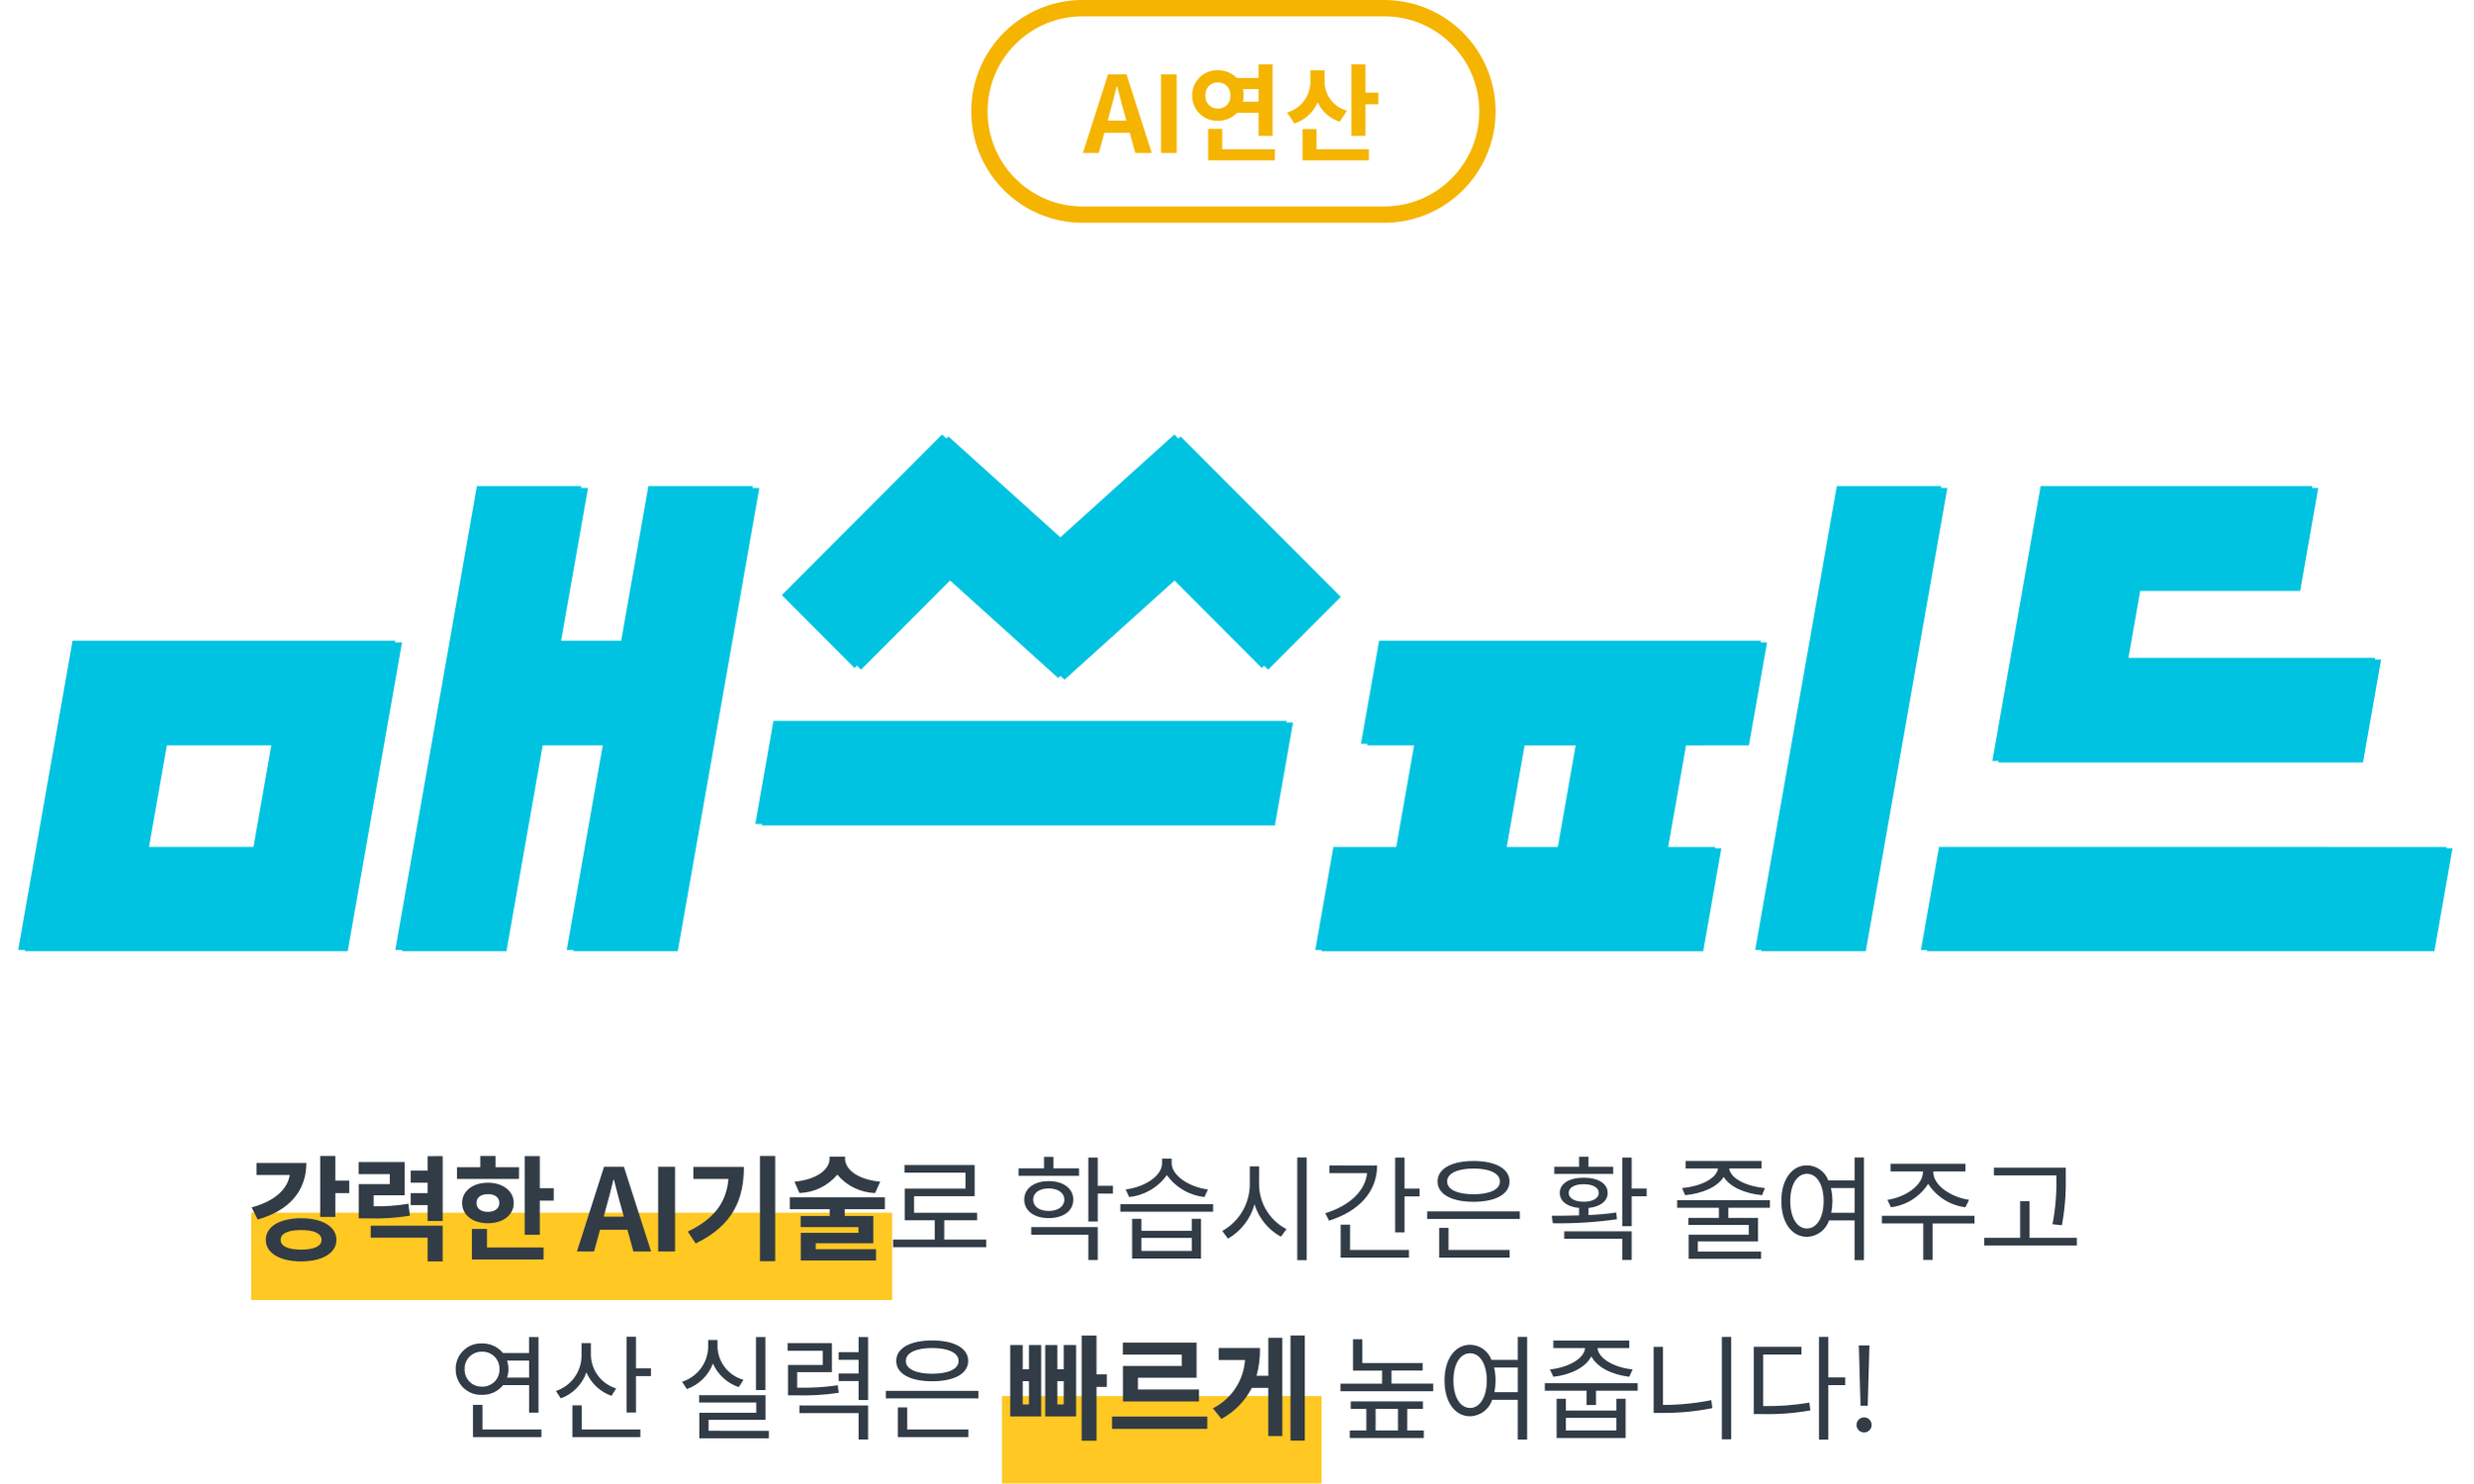
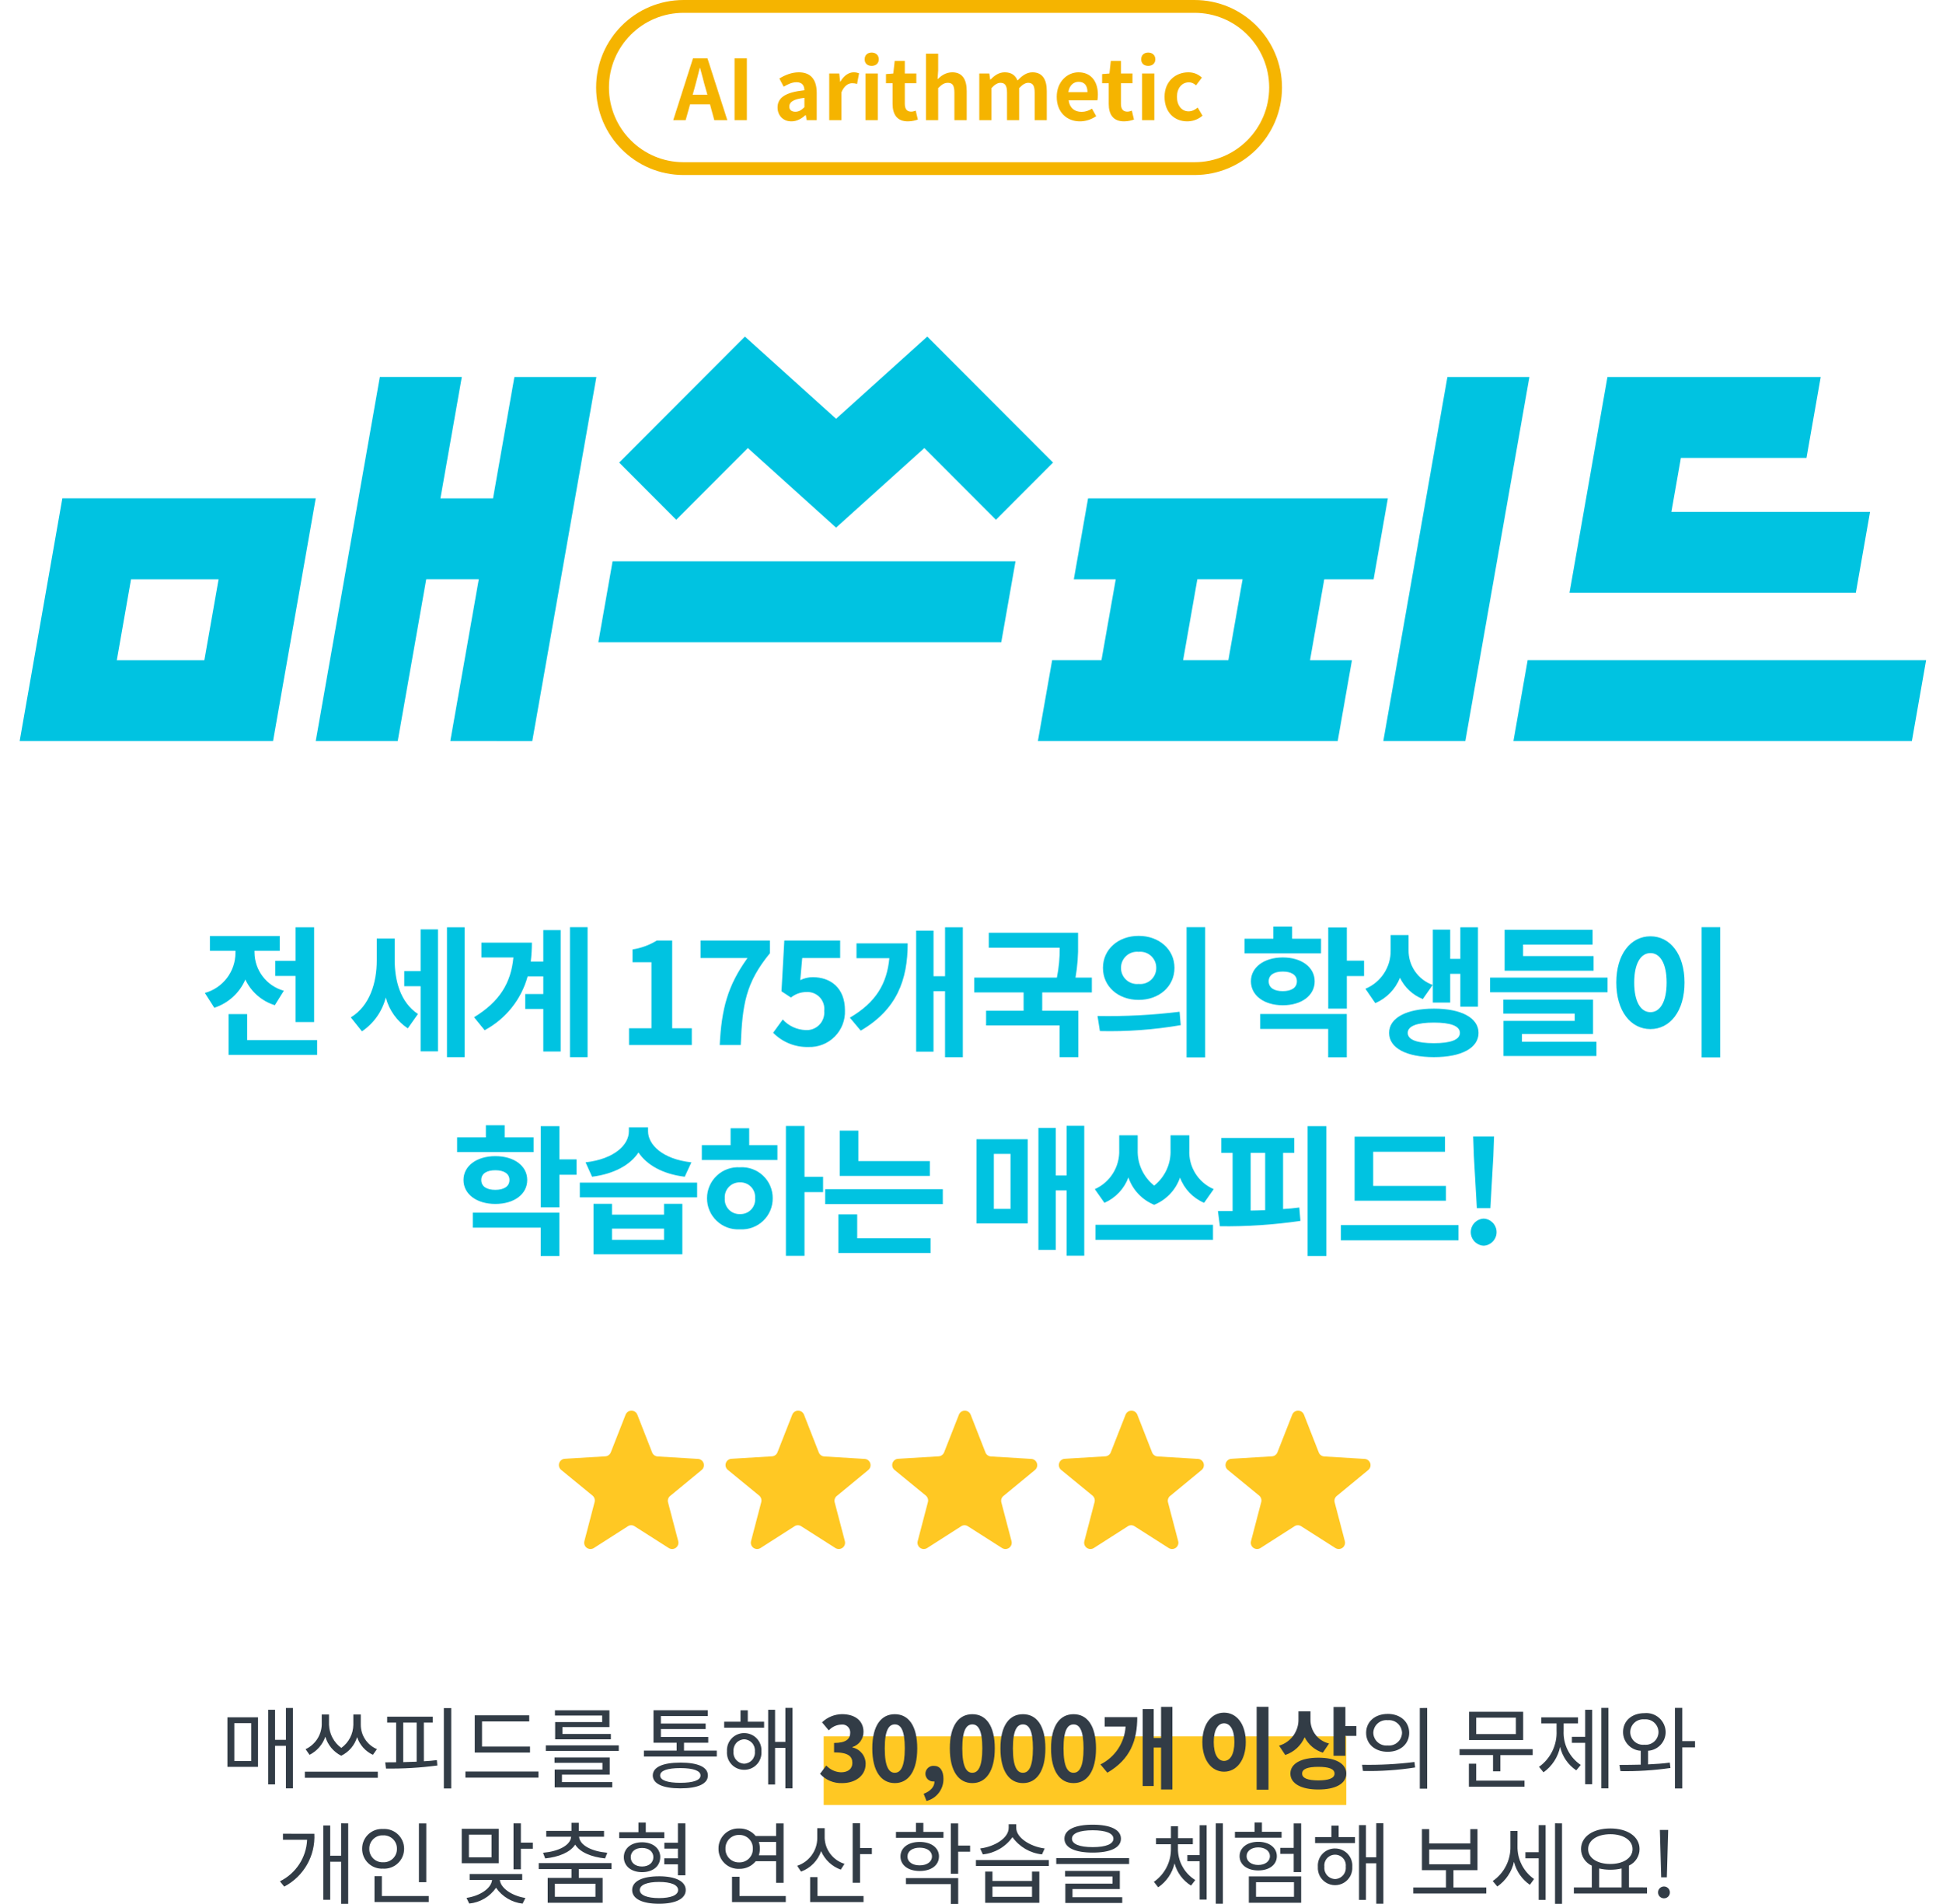
- <svg xmlns="http://www.w3.org/2000/svg" width="303" height="181.858" viewBox="0 0 303 181.858">
-   <g id="그룹_14620" data-name="그룹 14620" transform="translate(-32 -172)">
-     <path id="패스_12310" data-name="패스 12310" d="M0,0H78.524V10.708H0Z" transform="translate(62.778 320.662)" fill="#ffc823" />
-     <path id="패스_12311" data-name="패스 12311" d="M0,0H39.168V10.708H0Z" transform="translate(154.758 343.149)" fill="#ffc823" />
-     <path id="패스_12309" data-name="패스 12309" d="M-111.349-10.85v1.47h4.074c-.28,1.764-1.862,3.22-4.676,3.976l.742,1.484c3.808-1.064,5.964-3.458,5.964-6.93Zm5.46,10.626c-1.568,0-2.506-.406-2.506-1.2s.938-1.2,2.506-1.2,2.506.406,2.506,1.2S-104.321-.224-105.889-.224Zm0-3.85c-2.6,0-4.326,1.022-4.326,2.646s1.722,2.646,4.326,2.646,4.326-1.022,4.326-2.646S-103.285-4.074-105.889-4.074ZM-101.7-8.68V-11.7h-1.848v7.462h1.848V-7.154h1.708V-8.68Zm8.96,2.828A22.748,22.748,0,0,1-97-5.544V-6.888H-93.2v-4.074h-5.642v1.484h3.822V-8.26h-3.808v4.2h.994a27.2,27.2,0,0,0,5.278-.322Zm-4.62,4.158h6.972V1.218h1.848V-3.164h-8.82Zm6.972-9.982v1.764h-2.072v1.484h2.072v1.274h-2.072v1.47h2.072v1.946h1.848V-11.69Zm11.2,1.344h-2.884V-11.7h-1.862v1.372h-2.856V-8.89H-79.2ZM-84.4-5.95c0-.7.574-1.078,1.4-1.078s1.4.378,1.4,1.078-.588,1.092-1.4,1.092S-84.4-5.236-84.4-5.95Zm4.564,0c0-1.456-1.316-2.478-3.164-2.478s-3.164,1.022-3.164,2.478c0,1.484,1.316,2.492,3.164,2.492S-79.835-4.466-79.835-5.95Zm-3.276,3.192h-1.848V.98h8.778V-.49h-6.93Zm6.468-5V-11.69h-1.848v9.646h1.848V-6.23h1.708V-7.756ZM-68.509-5.4c.308-1.078.616-2.254.882-3.388h.07c.294,1.12.574,2.31.9,3.388l.308,1.134h-2.464ZM-72.093,0h2.1l.728-2.66h3.36L-65.177,0h2.17l-3.332-10.374h-2.436Zm9.954,0h2.072V-10.374h-2.072Zm4.312-10.36v1.47h4.3c-.266,2.856-1.694,4.872-4.984,6.454l.966,1.456c4.578-2.212,5.908-5.432,5.908-9.38Zm8.162-1.344V1.19H-47.8V-11.7Zm14.728,3.15c-2.9-.28-4.3-1.582-4.3-2.828v-.238h-1.9v.238c0,1.246-1.4,2.548-4.3,2.828l.6,1.386a6.275,6.275,0,0,0,4.648-2.254,6.242,6.242,0,0,0,4.634,2.254Zm.574,3.374V-6.636H-46.011V-5.18h4.886v.826h-3.556v1.372H-37.6v.7h-7.07V1.106h9.226V-.28h-7.392v-.728h7.056V-4.354h-3.5V-5.18Zm7.28,3.724V-3.822h4.018v-.924h-7.728v-2.03h7.434V-10.6h-8.6v.938h7.476V-7.7h-7.448v3.878h3.682v2.366h-5.11v.938h11.41v-.938Zm16.506-8.736h-3.136v-1.4h-1.148v1.4h-3.122v.924h7.406Zm-5.614,3.836c0-.826.756-1.372,1.9-1.372s1.918.546,1.918,1.372-.77,1.386-1.918,1.386S-16.191-5.516-16.191-6.356Zm4.914,0c0-1.372-1.218-2.268-3.01-2.268s-3,.9-3,2.268,1.218,2.268,3,2.268S-11.277-4.97-11.277-6.356Zm-5.152,4.312h7V1.05h1.148V-2.982h-8.148ZM-6.419-8.05H-8.281v-3.458H-9.429v7.84h1.148V-7.1h1.862ZM5.215-7.6C2.989-7.882.777-9.268.777-10.822v-.56H-.4v.56c0,1.6-2.2,2.94-4.452,3.22l.42.924A6.467,6.467,0,0,0,.189-9.366,6.493,6.493,0,0,0,4.8-6.678ZM3.241-.056H-2.933v-1.6H3.241Zm0-2.478H-2.933V-4H-4.067V.868H4.375V-4H3.241ZM-5.509-5.8v.924H5.859V-5.8Zm17-4.634H10.353v2.254a6.6,6.6,0,0,1-3.374,5.67l.7.938a6.978,6.978,0,0,0,3.248-4.214,6.819,6.819,0,0,0,3.234,3.976l.686-.924a6.246,6.246,0,0,1-3.36-5.446Zm4.676-1.092V1.064h1.148V-11.522Zm3.934.98V-9.6h4.62c-.238,2.212-2.17,3.99-5.124,4.914l.462.91c3.612-1.134,5.894-3.514,5.894-6.762Zm2.534,7.266H21.483V.756h8.372V-.182H22.631ZM29.309-7.7v-3.808H28.161v9.17h1.148v-4.41h1.848V-7.7Zm8.456-2.464c1.974,0,3.234.588,3.234,1.582s-1.26,1.568-3.234,1.568-3.234-.574-3.234-1.568S35.791-10.164,37.765-10.164Zm0,4.074c2.688,0,4.41-.924,4.41-2.492s-1.722-2.506-4.41-2.506-4.41.938-4.41,2.506S35.077-6.09,37.765-6.09ZM34.7-2.884H33.551V.756h8.638V-.182H34.7Zm-2.618-2.03v.924H43.435v-.924Zm22.792-5.46H51.849v-1.232H50.7v1.232H47.663v.868h7.21ZM49.427-7.182c0-.658.714-1.064,1.848-1.064,1.106,0,1.834.406,1.834,1.064S52.381-6.1,51.275-6.1C50.141-6.1,49.427-6.524,49.427-7.182Zm5.824,2.408a33.378,33.378,0,0,1-3.4.308v-.868C53.291-5.488,54.2-6.16,54.2-7.182c0-1.148-1.176-1.862-2.926-1.862-1.778,0-2.94.714-2.94,1.862,0,1.036.91,1.708,2.366,1.848v.91c-1.2.042-2.352.042-3.346.042l.126.924a49.5,49.5,0,0,0,7.854-.49Zm-6.37,3.22h7.112v2.59h1.148v-3.5h-8.26Zm10.094-6.16H57.141v-3.794H55.993v8.414h1.148V-6.762h1.834Zm4.718.812c2.086-.2,3.962-.994,4.718-2.24.756,1.246,2.632,2.044,4.7,2.24l.364-.868c-2.226-.2-4.228-1.148-4.382-2.408h3.962v-.91h-9.3v.91h3.962c-.168,1.26-2.184,2.212-4.4,2.408Zm10.388,1.54v-.924H62.713v.924h5.11v1.246H64.085v.868h7.406v1.19H64.127V.9H73V.014H65.247V-1.232h7.378V-4.116h-3.64V-5.362Zm7.518.616a7.482,7.482,0,0,0,.14-1.428,7.135,7.135,0,0,0-.182-1.6h2.9v3.024ZM78.617-2.814c-1.2,0-2.044-1.316-2.044-3.36s.84-3.346,2.044-3.346S80.661-8.2,80.661-6.174,79.807-2.814,78.617-2.814Zm5.838-8.708v2.814h-3.22a2.83,2.83,0,0,0-2.618-1.848c-1.834,0-3.136,1.708-3.136,4.382s1.3,4.382,3.136,4.382a2.91,2.91,0,0,0,2.7-2.016h3.136V1.064H85.6V-11.522Zm4.452,6.1a6.348,6.348,0,0,0,4.564-2.87,6.32,6.32,0,0,0,4.564,2.87l.448-.91C96.271-6.65,94.1-8.092,94.1-9.744v-.07h3.934v-.924h-9.17v.924h3.962v.07c0,1.652-2.17,3.094-4.354,3.416Zm10.234,1.05H87.8v.938h5.068V1.036h1.148V-3.43h5.138Zm10.038-4.648a26.81,26.81,0,0,1-.476,5.684l1.148.126a28.308,28.308,0,0,0,.476-5.81v-1.246h-8.806v.938h7.658Zm-3.29,7.35V-6.16h-1.148v4.494h-4.41v.938h11.354v-.938ZM-85.855,14.426a2.074,2.074,0,0,1,2.142-2.142,2.071,2.071,0,0,1,2.128,2.142,2.071,2.071,0,0,1-2.128,2.142A2.074,2.074,0,0,1-85.855,14.426Zm7.9-1.05v2.086h-2.7a3.152,3.152,0,0,0,.168-1.036,3.176,3.176,0,0,0-.168-1.05Zm0,3.01V19.76H-76.8V10.492h-1.162v1.96h-3.192a3.217,3.217,0,0,0-2.562-1.176,3.1,3.1,0,0,0-3.234,3.15,3.1,3.1,0,0,0,3.234,3.15,3.215,3.215,0,0,0,2.576-1.19Zm-5.712,5.432v-3.01h-1.162v3.948h8.386v-.938Zm16.38-5.026a4.4,4.4,0,0,1-3.094-3.976V11.234h-1.148v1.554A4.563,4.563,0,0,1-74.669,17.1l.6.91a5.209,5.209,0,0,0,3.136-3.192A5.281,5.281,0,0,0-67.865,17.7Zm-4.214,2.072h-1.148v3.892h8.33v-.938h-7.182Zm6.636-4.536V10.464h-1.148v9.282h1.148V15.28h1.848v-.952Zm15.862-3.836h-1.148v6.5h1.148Zm-2.688,5.236a4.342,4.342,0,0,1-3.178-3.92v-.952h-1.148v.952a4.561,4.561,0,0,1-3.192,4.158l.588.9a5.331,5.331,0,0,0,3.192-3.122,5.335,5.335,0,0,0,3.164,2.884Zm-4.27,6.258V20.642h6.972V17.618h-8.134v.9h7v1.26H-57.1V22.9h8.526v-.91ZM-40.131,16.4a28.364,28.364,0,0,1-4.984.294v-1.9h4.256V11.234h-5.418v.938h4.3v1.736h-4.256v3.724h.9a28.99,28.99,0,0,0,5.32-.308Zm-4.7,3.416h7.252V23.05h1.162V18.878h-8.414Zm7.252-9.324V12.34h-2.45v.938h2.45v1.68h-2.45v.924h2.45v2.324h1.162V10.492Zm9.016,1.344c1.974,0,3.234.588,3.234,1.582s-1.26,1.568-3.234,1.568-3.234-.574-3.234-1.568S-30.541,11.836-28.567,11.836Zm0,4.074c2.688,0,4.41-.924,4.41-2.492s-1.722-2.506-4.41-2.506-4.41.938-4.41,2.506S-31.255,15.91-28.567,15.91Zm-3.066,3.206h-1.148v3.64h8.638v-.938h-7.49Zm-2.618-2.03v.924H-22.9v-.924Zm17.542,1.666h-.77V15.9h.77Zm0-4.312h-.77V11.472h-1.526v8.75h3.794v-8.75h-1.5Zm4.256,4.312h-.784V15.9h.784Zm0-4.312h-.784V11.472h-1.484v8.75h3.78v-8.75h-1.512Zm5.278.63h-1.26V10.31h-1.82V23.2h1.82V16.6h1.26Zm9.184-1.036h-7.2v4.354h9.31v-1.47H-3.353V15.476H3.829v-4.3H-5.2v1.47h7.21Zm-8.54,6.2v1.512H5.145V20.236Zm19.152-5H11.179a12.056,12.056,0,0,0,.42-3.4H6.545v1.47h3.22a7.189,7.189,0,0,1-3.934,5.922l1.05,1.3A9.045,9.045,0,0,0,10.6,16.722h2.016V22.63h1.722V10.59H12.621ZM15.337,10.3V23.19h1.75V10.3Zm10.43,9h2.744v2.646H25.767Zm3.878,0h1.918v-.924H22.715V19.3h1.918v2.646H22.6v.924h9.072v-.924h-2.03ZM27.713,16.2v-1.6h3.822v-.924H24.143V10.758H22.995v3.85h3.57v1.6h-5.1v.924H32.823V16.2Zm12.614,1.05a7.482,7.482,0,0,0,.14-1.428,7.135,7.135,0,0,0-.182-1.6h2.9v3.024Zm-2.982,1.932c-1.2,0-2.044-1.316-2.044-3.36s.84-3.346,2.044-3.346,2.044,1.316,2.044,3.346S38.535,19.186,37.345,19.186Zm5.838-8.708v2.814h-3.22a2.83,2.83,0,0,0-2.618-1.848c-1.834,0-3.136,1.708-3.136,4.382s1.3,4.382,3.136,4.382a2.91,2.91,0,0,0,2.7-2.016h3.136v4.872h1.148V10.478Zm4.368,4.886c2.072-.238,3.962-1.134,4.648-2.506.7,1.358,2.576,2.268,4.648,2.506l.406-.9c-2.17-.224-4.158-1.274-4.3-2.618h3.892v-.924h-9.3v.924h3.892c-.14,1.344-2.128,2.394-4.312,2.618Zm7.714,6.58H49.077V20.4h6.188Zm0-2.436H49.077V18.052H47.943v4.816H56.4V18.052H55.265ZM46.5,16.148v.924h5.11v1.75h1.162v-1.75h5.1v-.924ZM60.977,11.7H59.829v8.092h1.036a29.833,29.833,0,0,0,6.16-.588l-.126-.98a29.667,29.667,0,0,1-5.922.588Zm7.21-1.218V23.022h1.148V10.478Zm5.068,2.156h4.69v-.952H72.107v8.246H73.1a29.769,29.769,0,0,0,5.936-.448l-.126-.952a30.521,30.521,0,0,1-5.656.42Zm10.052,2.8H81.235V10.478H80.087V23.064h1.148V16.386h2.072Zm1.876,3.472h.882l.168-5.936.042-1.456h-1.3l.042,1.456Zm.434,3.276a.917.917,0,0,0,.924-.966.925.925,0,1,0-.924.966Z" transform="translate(174.778 325.418)" fill="#323c46" />
-     <g id="패스_12307" data-name="패스 12307" transform="translate(150.999 172)" fill="none">
-       <path d="M13.653,0H50.6a13.653,13.653,0,1,1,0,27.306H13.653A13.653,13.653,0,0,1,13.653,0Z" stroke="none" />
-       <path d="M 13.653 2 C 10.54 2 7.614 3.212 5.413 5.413 C 3.212 7.614 2 10.54 2 13.653 C 2 16.766 3.212 19.692 5.413 21.893 C 7.614 24.094 10.54 25.306 13.653 25.306 L 50.596 25.306 C 53.709 25.306 56.635 24.094 58.836 21.893 C 61.037 19.692 62.249 16.766 62.249 13.653 C 62.249 10.54 61.037 7.614 58.836 5.413 C 56.635 3.212 53.709 2 50.596 2 L 13.653 2 M 13.653 -5.7220458984375e-06 L 50.596 -5.7220458984375e-06 C 58.136 -5.7220458984375e-06 64.249 6.113 64.249 13.653 C 64.249 21.193 58.136 27.306 50.596 27.306 L 13.653 27.306 C 6.113 27.306 0 21.193 0 13.653 C 0 6.113 6.113 -5.7220458984375e-06 13.653 -5.7220458984375e-06 Z" stroke="none" fill="#f5b400" />
+ <svg xmlns="http://www.w3.org/2000/svg" width="303" height="297.05" viewBox="0 0 303 297.05">
+   <g transform="translate(-29 -110)">
+     <g transform="translate(-321.771 -113)">
+       <g transform="translate(469.892 223)">
+         <g transform="translate(-26.121)" fill="none" stroke="#f5b400" stroke-width="2">
+           <rect width="107.002" height="27.306" rx="13.653" stroke="none" />
+           <rect x="1" y="1" width="105.002" height="25.306" rx="12.653" fill="none" />
+         </g>
+         <text transform="translate(27.38 18.748)" fill="#f5b400" font-size="13" font-family="NotoSansCJKkr-Bold, Noto Sans CJK KR" font-weight="700">
+           <tspan x="-41.424" y="0">AI arithmetic</tspan>
+         </text>
+       </g>
    </g>
-     <path id="패스_12308" data-name="패스 12308" d="M-15-5.018c.286-1,.572-2.093.819-3.146h.065c.273,1.04.533,2.145.832,3.146l.286,1.053h-2.288ZM-18.323,0h1.95l.676-2.47h3.12L-11.9,0h2.015L-12.98-9.633h-2.262Zm9.568,0h1.924V-9.633H-8.755Zm5.447-7.046a1.482,1.482,0,0,1,1.521-1.6,1.485,1.485,0,0,1,1.534,1.6A1.489,1.489,0,0,1-1.787-5.434,1.486,1.486,0,0,1-3.308-7.046ZM3.2-7.826v1.547H1.281a2.953,2.953,0,0,0,.091-.767,3.77,3.77,0,0,0-.091-.78Zm0,2.912v2.821H4.921v-8.762H3.2v1.664H.54a3.194,3.194,0,0,0-2.327-.949A3.057,3.057,0,0,0-4.933-7.046,3.06,3.06,0,0,0-1.787-3.939,3.223,3.223,0,0,0,.566-4.914ZM-1.254-.455v-2.5H-2.97V.91H5.194V-.455ZM14.034-5.174a3.71,3.71,0,0,1-2.743-3.653v-1.3H9.549V-8.84a3.918,3.918,0,0,1-2.86,3.887L7.6-3.614A4.658,4.658,0,0,0,10.446-6.2a4.475,4.475,0,0,0,2.7,2.366ZM10.3-2.925H8.587V.91h8.125V-.455H10.3ZM16.3-7.384v-3.471H14.58v8.762H16.3V-5.967h1.586V-7.384Z" transform="translate(183.001 190.748)" fill="#f5b400" />
-     <path id="패스_12033" data-name="패스 12033" d="M-591.825,280.457l-5.921,33.7h44.687l2.22-12.639h-31l1.48-8.426h19.6l2.22-12.639Z" transform="translate(873.859 -48.873)" fill="#00c3e1" />
-     <path id="패스_12034" data-name="패스 12034" d="M-611.08,358.857-613.3,371.5h62.187l2.222-12.639Z" transform="translate(880.664 -83.036)" fill="#00c3e1" />
-     <path id="패스_12035" data-name="패스 12035" d="M-867.169,344.119h62.887l2.222-12.639h-62.887Z" transform="translate(991.71 -71.105)" fill="#00c3e1" />
-     <path id="패스_12036" data-name="패스 12036" d="M-692.827,326.7l2.222-12.639H-737.39l-2.222,12.639h6.541l-2.22,12.639h-7.7l-2.222,12.639h46.785l2.222-12.639h-6.541l2.221-12.639Zm-22.661,12.639h-7.061l2.22-12.639h7.061Z" transform="translate(938.364 -63.514)" fill="#00c3e1" />
-     <path id="패스_12037" data-name="패스 12037" d="M-1021.041,314.057l-6.661,37.917h39.546l6.662-37.917Zm8.5,25.278,2.221-12.639h13.662l-2.22,12.639Z" transform="translate(1061.93 -63.514)" fill="#00c3e1" />
-     <path id="패스_12038" data-name="패스 12038" d="M-917.9,299.416h-8.207l3.333-18.958h-12.8l-10,56.875h12.8l4.444-25.278h8.207l-4.444,25.278h12.8l10-56.875h-12.8Z" transform="translate(1026.004 -48.873)" fill="#00c3e1" />
-     <path id="패스_12039" data-name="패스 12039" d="M-639.391,280.457l-10,56.875h12.8l10-56.875Z" transform="translate(896.45 -48.873)" fill="#00c3e1" />
-     <path id="패스_12040" data-name="패스 12040" d="M-841.313,286.674l13.774,12.433,13.774-12.433,11.175,11.208,8.911-8.937-19.629-19.687-14.23,12.845-14.23-12.845L-861.4,288.945l8.91,8.937Z" transform="translate(989.186 -43.992)" fill="#00c3e1" />
-     <path id="패스_12033-2" data-name="패스 12033" d="M-591.828,280.457l-5.919,33.656h44.669l2.219-12.621H-581.85l1.48-8.414h19.595l2.219-12.621Z" transform="translate(874.6 -48.638)" fill="#00c3e1" />
-     <path id="패스_12034-2" data-name="패스 12034" d="M-611.081,358.857l-2.221,12.621h62.162l2.221-12.621Z" transform="translate(881.408 -82.864)" fill="#00c3e1" />
-     <path id="패스_12035-2" data-name="패스 12035" d="M-867.169,344.1h62.862l2.221-12.621h-62.862Z" transform="translate(992.513 -70.912)" fill="#00c3e1" />
-     <path id="패스_12036-2" data-name="패스 12036" d="M-692.848,326.678l2.221-12.621h-46.767l-2.221,12.621h6.538L-735.3,339.3h-7.7l-2.221,12.621h46.766l2.221-12.621h-6.539l2.22-12.621ZM-715.5,339.3h-7.058l2.219-12.621h7.058Z" transform="translate(939.139 -63.306)" fill="#00c3e1" />
-     <path id="패스_12037-2" data-name="패스 12037" d="M-1021.044,314.057l-6.658,37.863h39.53l6.659-37.863Zm8.5,25.242,2.22-12.621h13.656l-2.219,12.621Z" transform="translate(1062.768 -63.306)" fill="#00c3e1" />
-     <path id="패스_12038-2" data-name="패스 12038" d="M-917.91,299.389h-8.2l3.332-18.932h-12.791l-10,56.794h12.791l4.442-25.242h8.2l-4.442,25.242h12.791l10-56.794h-12.791Z" transform="translate(1026.823 -48.638)" fill="#00c3e1" />
-     <path id="패스_12039-2" data-name="패스 12039" d="M-639.4,280.457l-10,56.794H-636.6l10-56.794Z" transform="translate(897.202 -48.638)" fill="#00c3e1" />
-     <path id="패스_12040-2" data-name="패스 12040" d="M-841.321,286.649l13.768,12.415,13.768-12.415,11.171,11.192,8.907-8.924-19.621-19.659-14.224,12.827-14.225-12.827L-861.4,288.917l8.907,8.924Z" transform="translate(989.986 -43.748)" fill="#00c3e1" />
-     <path id="area" d="M0,0H303V64H0Z" transform="translate(32 225)" fill="#ff5a5a" opacity="0" />
+     <g transform="translate(-314 -157)">
+       <path d="M233.042,63.1l2.221-12.622h62.161L295.2,63.1Zm-20.3,0L222.74,6.309h12.792L225.54,63.1Zm-53.888,0,2.224-12.622h7.694L171,37.861h-6.54l2.221-12.622h46.77l-2.222,12.622h-7.7l-2.22,12.621h6.541L205.627,63.1Zm22.656-12.622h7.059l2.218-12.621h-7.058ZM67.183,63.1l4.443-25.242h-8.2L58.98,63.1H46.188l10-56.794H68.975L65.642,25.239h8.207L77.18,6.309H89.972l-10,56.794ZM0,63.1l6.66-37.864H46.188L39.529,63.1ZM15.156,50.481H28.813l2.222-12.621H17.375Zm75.121-2.8L92.5,35.057h62.86l-2.22,12.622Zm151.512-7.715,5.918-33.655h33.272l-2.221,12.622H259.165l-1.48,8.416h30.992l-2.218,12.617ZM113.6,17.39,102.428,28.581l-8.9-8.924L113.143,0l14.225,12.826L141.593,0l19.623,19.657-8.909,8.924L141.137,17.39l-13.77,12.417Z" transform="translate(346.067 319.511)" fill="#00c3e1" />
+       <rect width="303" height="64" transform="translate(343 319)" fill="#ff5a5a" opacity="0" />
+     </g>
+     <path d="M-108.064-13.134v2.354h3.168v7.194h2.9V-18.37h-2.9v5.236Zm1.342,4.664a6.236,6.236,0,0,1-4.576-5.962V-14.7h3.938v-2.31h-10.89v2.31h3.982v.286a6.512,6.512,0,0,1-4.774,6.292l1.474,2.31a7.963,7.963,0,0,0,4.84-4.4,7.555,7.555,0,0,0,4.6,4Zm-5.72,7.7V-4.818h-2.9V1.54h13.816V-.77ZM-89.43-16.61h-2.794v3.41c0,3.454-1.078,7.084-4.048,8.888l1.738,2.178a9.106,9.106,0,0,0,3.718-5.28A8.3,8.3,0,0,0-87.384-2.6L-85.8-4.84c-2.75-1.826-3.63-5.192-3.63-8.47Zm4.048,5.082h-2.552v2.354h2.552V.99h2.706V-18.04h-2.706Zm4.114-6.842V1.892h2.75V-18.37Zm15.026,5.346H-68.2a25.28,25.28,0,0,0,.176-2.948H-75.9v2.31h4.994c-.374,3.96-2.134,6.886-6.138,9.328l1.65,2.024a13.618,13.618,0,0,0,6.71-8.4h2.442v2.75h-2.816v2.332h2.816V1.012h2.706V-17.93h-2.706Zm4.158-5.368V1.892h2.75V-18.392ZM-52.866,0h9.79V-2.618h-3.058V-16.3h-2.4a10.156,10.156,0,0,1-3.784,1.386v2h2.948v10.3h-3.5ZM-38.72,0h3.278c.264-6.38.77-9.7,4.554-14.322V-16.3H-41.712v2.728h7.326C-37.488-9.262-38.434-5.654-38.72,0Zm13.838.308a5.5,5.5,0,0,0,5.7-5.72c0-3.542-2.288-5.17-5.016-5.17a4.276,4.276,0,0,0-1.958.462l.308-3.454h5.918V-16.3h-8.712l-.44,7.92,1.474.968a3.9,3.9,0,0,1,2.442-.858,2.635,2.635,0,0,1,2.75,2.948A2.734,2.734,0,0,1-25.3-2.332a5.06,5.06,0,0,1-3.586-1.65l-1.5,2.068A7.42,7.42,0,0,0-24.882.308Zm7.5-16.17v2.31h5.126c-.374,3.982-2.09,6.908-6.16,9.284l1.694,2.024c5.654-3.3,7.326-7.942,7.326-13.618ZM-3.564-18.37v7.634h-1.8v-7.106H-8.074V1.034h2.706V-8.4h1.8v10.3H-.792V-18.37Zm22.9,10.164v-2.31H16.786a27.58,27.58,0,0,0,.4-5.368v-1.628H3.256v2.332H14.322a22.416,22.416,0,0,1-.44,4.664H.99v2.31h7.7v2.86H2.838v2.288H14.3v4.95h2.926V-5.346H11.594v-2.86Zm7.3-8.822c-3.168,0-5.566,2.09-5.566,4.994,0,2.926,2.4,4.994,5.566,4.994s5.588-2.068,5.588-4.994C32.23-14.938,29.81-17.028,26.642-17.028Zm0,2.486a2.494,2.494,0,0,1,2.75,2.508,2.494,2.494,0,0,1-2.75,2.508,2.494,2.494,0,0,1-2.75-2.508A2.494,2.494,0,0,1,26.642-14.542Zm7.48-3.85V1.936h2.9V-18.392ZM20.592-2.178A65.309,65.309,0,0,0,33.2-3.1l-.176-2.09a91.126,91.126,0,0,1-12.8.66Zm34.5-14.41h-4.51V-18.48H47.652v1.892H43.164V-14.3H55.088ZM46.926-9.944c0-1.012.88-1.518,2.2-1.518,1.3,0,2.2.506,2.2,1.518,0,1.034-.9,1.54-2.2,1.54C47.806-8.4,46.926-8.91,46.926-9.944Zm7.172,0c0-2.2-2.046-3.718-4.972-3.718-2.9,0-4.972,1.518-4.972,3.718,0,2.222,2.068,3.74,4.972,3.74C52.052-6.2,54.1-7.722,54.1-9.944ZM45.606-2.508h10.6V1.914h2.9V-4.84H45.606ZM61.8-13.156H59.114v-5.192h-2.9V-5.676h2.9v-5.082H61.8ZM75.24-11.11h1.584v5.126h2.75V-18.37h-2.75v4.928H75.24V-18H72.534V-6.622H75.24ZM72.512-9.372a5.68,5.68,0,0,1-3.762-5.434V-17.16H65.956v2.354a6.382,6.382,0,0,1-3.938,6.028l1.54,2.244a7.216,7.216,0,0,0,3.85-3.96,6.689,6.689,0,0,0,3.564,3.322Zm.2,9.086c-2.64,0-4.092-.528-4.092-1.606S70.07-3.5,72.71-3.5c2.6,0,4.048.528,4.048,1.606S75.306-.286,72.71-.286Zm0-5.39c-4.268,0-7,1.43-7,3.784,0,2.376,2.728,3.784,7,3.784,4.246,0,6.952-1.408,6.952-3.784C79.662-4.246,76.956-5.676,72.71-5.676Zm24.9-8.206h-11v-1.782H97.46v-2.31H83.732v6.38H97.614ZM86.438-1.716H97.526V-7.084H83.534v2.178H94.666v1.144H83.556V1.716h14.5V-.506H86.438Zm-4.972-8.8v2.288H99.792v-2.288Zm33-7.876V1.936h2.9V-18.392Zm-7.986,1.43c-3.058,0-5.324,2.772-5.324,7.216,0,4.466,2.266,7.26,5.324,7.26S111.8-5.28,111.8-9.746C111.8-14.19,109.538-16.962,106.48-16.962Zm0,2.618c1.5,0,2.53,1.606,2.53,4.6,0,3.014-1.034,4.62-2.53,4.62s-2.53-1.606-2.53-4.62C103.95-12.738,104.984-14.344,106.48-14.344ZM-67.76,14.412h-4.51V12.52H-75.2v1.892h-4.488V16.7H-67.76Zm-8.162,6.644c0-1.012.88-1.518,2.2-1.518,1.3,0,2.2.506,2.2,1.518,0,1.034-.9,1.54-2.2,1.54C-75.042,22.6-75.922,22.09-75.922,21.056Zm7.172,0c0-2.2-2.046-3.718-4.972-3.718-2.9,0-4.972,1.518-4.972,3.718,0,2.222,2.068,3.74,4.972,3.74C-70.8,24.8-68.75,23.278-68.75,21.056Zm-8.492,7.436h10.6v4.422h2.9V26.16H-77.242ZM-61.05,17.844h-2.684V12.652h-2.9V25.324h2.9V20.242h2.684Zm17.908.462C-47.7,17.8-49.9,15.512-49.9,13.466V12.85h-2.992v.616c0,2.068-2.2,4.312-6.754,4.84l1.012,2.244c3.454-.44,5.962-1.848,7.238-3.784,1.3,1.936,3.762,3.366,7.216,3.784Zm-4.268,12.1h-8.118v-1.76h8.118Zm0-3.938h-8.118V24.774H-58.41V32.65h13.86V24.774h-2.86Zm-13.134-4.994v2.288h18.3V21.474Zm24.992,4.906a2.287,2.287,0,0,1-2.376-2.464,2.305,2.305,0,0,1,2.376-2.486A2.282,2.282,0,0,1-33.2,23.894,2.277,2.277,0,0,1-35.552,26.38Zm0-7.3A4.833,4.833,0,0,0-40.7,23.894a4.841,4.841,0,0,0,5.148,4.862,4.817,4.817,0,0,0,5.1-4.862A4.808,4.808,0,0,0-35.552,19.076Zm1.43-6.094h-2.9v2.64h-4.488v2.31h11.792v-2.31h-4.4Zm11.528,7.568h-2.9V12.63h-2.9V32.892h2.9V22.948h2.9ZM-5.94,18.108H-17.094V13.356H-20v7.062H-5.94Zm-11.33,8.316H-20.2v6.028H-5.83v-2.31H-17.27Zm-4.994-3.938v2.332H-3.916V22.486Zm26.312-5.5h2.6v8.58h-2.6ZM1.342,27.832H9.328V14.7H1.342ZM15.4,12.608v7.744H13.706V12.938H11v19.03h2.706V22.684H15.4V32.87h2.75V12.608Zm22.946,9.878A6.306,6.306,0,0,1,34.54,16.37V14.082H31.614V16.37a6.778,6.778,0,0,1-2.552,5.566,6.827,6.827,0,0,1-2.574-5.566V14.082H23.606V16.37A6.438,6.438,0,0,1,19.8,22.486l1.5,2.134a6.953,6.953,0,0,0,3.74-3.96,7.063,7.063,0,0,0,4.026,4.268,7.085,7.085,0,0,0,4.026-4.246A6.885,6.885,0,0,0,36.85,24.62ZM19.91,30.406H38.236V28.052H19.91Zm24.2-13.574h2.266v8.932c-.77.022-1.518.066-2.266.066Zm5.06,0h1.738V14.5H39.534v2.332h1.76V25.9H39.006l.308,2.376a80.034,80.034,0,0,0,12.562-.836l-.176-2.09c-.836.11-1.672.2-2.53.242ZM53,12.652V32.914h2.926V12.652ZM74.58,21.98H63.228V16.656h11.2V14.3h-14.1V24.29H74.58ZM58.19,28.1v2.376H76.538V28.1ZM79.4,25.456H81.51l.462-8.118.11-3.058H78.826l.11,3.058Zm1.056,5.852a2.114,2.114,0,0,0,0-4.224,2.115,2.115,0,0,0,0,4.224Z" transform="translate(180 273.044)" fill="#00c3e1" />
+     <path d="M101.275,38.914l4.881-4.024a.979.979,0,0,0-.571-1.738L99.3,32.771a.986.986,0,0,1-.857-.619l-2.309-5.9a.985.985,0,0,0-1.833,0l-2.309,5.881a.986.986,0,0,1-.857.619l-6.309.381a.979.979,0,0,0-.571,1.738l4.881,4a1,1,0,0,1,.333,1l-1.6,6.119a.981.981,0,0,0,1.476,1.071l5.309-3.4a.934.934,0,0,1,1.048,0l5.333,3.4a.981.981,0,0,0,1.476-1.071l-1.6-6.1a.978.978,0,0,1,.357-.976Z" transform="translate(32.296 304.466)" fill="#ffc823" />
+     <path d="M101.275,38.914l4.881-4.024a.979.979,0,0,0-.571-1.738L99.3,32.771a.986.986,0,0,1-.857-.619l-2.309-5.9a.985.985,0,0,0-1.833,0l-2.309,5.881a.986.986,0,0,1-.857.619l-6.309.381a.979.979,0,0,0-.571,1.738l4.881,4a1,1,0,0,1,.333,1l-1.6,6.119a.981.981,0,0,0,1.476,1.071l5.309-3.4a.934.934,0,0,1,1.048,0l5.333,3.4a.981.981,0,0,0,1.476-1.071l-1.6-6.1a.978.978,0,0,1,.357-.976Z" transform="translate(58.296 304.466)" fill="#ffc823" />
+     <path d="M101.275,38.914l4.881-4.024a.979.979,0,0,0-.571-1.738L99.3,32.771a.986.986,0,0,1-.857-.619l-2.309-5.9a.985.985,0,0,0-1.833,0l-2.309,5.881a.986.986,0,0,1-.857.619l-6.309.381a.979.979,0,0,0-.571,1.738l4.881,4a1,1,0,0,1,.333,1l-1.6,6.119a.981.981,0,0,0,1.476,1.071l5.309-3.4a.934.934,0,0,1,1.048,0l5.333,3.4a.981.981,0,0,0,1.476-1.071l-1.6-6.1a.978.978,0,0,1,.357-.976Z" transform="translate(84.296 304.466)" fill="#ffc823" />
+     <path d="M101.275,38.914l4.881-4.024a.979.979,0,0,0-.571-1.738L99.3,32.771a.986.986,0,0,1-.857-.619l-2.309-5.9a.985.985,0,0,0-1.833,0l-2.309,5.881a.986.986,0,0,1-.857.619l-6.309.381a.979.979,0,0,0-.571,1.738l4.881,4a1,1,0,0,1,.333,1l-1.6,6.119a.981.981,0,0,0,1.476,1.071l5.309-3.4a.934.934,0,0,1,1.048,0l5.333,3.4a.981.981,0,0,0,1.476-1.071l-1.6-6.1a.978.978,0,0,1,.357-.976Z" transform="translate(110.296 304.466)" fill="#ffc823" />
+     <path d="M101.275,38.914l4.881-4.024a.979.979,0,0,0-.571-1.738L99.3,32.771a.986.986,0,0,1-.857-.619l-2.309-5.9a.985.985,0,0,0-1.833,0l-2.309,5.881a.986.986,0,0,1-.857.619l-6.309.381a.979.979,0,0,0-.571,1.738l4.881,4a1,1,0,0,1,.333,1l-1.6,6.119a.981.981,0,0,0,1.476,1.071l5.309-3.4a.934.934,0,0,1,1.048,0l5.333,3.4a.981.981,0,0,0,1.476-1.071l-1.6-6.1a.978.978,0,0,1,.357-.976Z" transform="translate(136.296 304.466)" fill="#ffc823" />
+     <path d="M0,0H81.524V10.708H0Z" transform="translate(157.501 380.907)" fill="#ffc823" />
+     <path d="M-114.443-9.156h2.632v5.908h-2.632Zm-1.078,6.818h4.774v-7.728h-4.774Zm9.128-9.184v4.97h-1.694v-4.69h-1.078V.406h1.078v-6.02h1.694V1.022h1.092V-11.522ZM-92.2-5.1A4.13,4.13,0,0,1-94.717-8.9v-1.6h-1.162v1.6a4.527,4.527,0,0,1-1.876,3.612A4.677,4.677,0,0,1-99.673-8.9v-1.6h-1.134v1.6a4.384,4.384,0,0,1-2.52,3.808l.616.882a4.994,4.994,0,0,0,2.464-2.828,4.857,4.857,0,0,0,2.478,2.968,4.776,4.776,0,0,0,2.478-2.9,4.687,4.687,0,0,0,2.464,2.758Zm-11.242,3.514V-.63h11.382v-.952ZM-88.1-9.24H-86v6.1c-.714.028-1.414.056-2.1.07Zm3.22,0h1.386v-.924H-90.6v.924h1.4v6.188c-.6.014-1.176.014-1.708.014l.126.966a54.379,54.379,0,0,0,8.008-.476l-.07-.84c-.658.084-1.344.154-2.03.182Zm3.122-2.268V1.036h1.148V-11.508ZM-68.313-5.5H-75.8v-3.92h7.364v-.952h-8.5v5.81h8.624ZM-78.393-1.61v.952H-67V-1.61Zm21.336-7.714h-7.336v2.688H-55.7v-.826h-7.56V-8.54h7.336v-2.618h-8.5v.812h7.364Zm-6.272,8.2h7.448V-3.794h-8.61v.826h7.476v1.05h-7.448V.868h8.974V.042h-7.84Zm-2.52-4.564v.868h11.382v-.868ZM-44.863.154c-2.016,0-3.15-.392-3.15-1.148s1.134-1.148,3.15-1.148,3.15.406,3.15,1.148S-42.833.154-44.863.154Zm0-3.15c-2.73,0-4.3.7-4.3,2s1.568,2.016,4.3,2.016,4.3-.7,4.3-2.016S-42.133-3-44.863-3Zm.574-1.876V-6.1h3.78V-7H-47.9V-8.232h6.986V-9.1H-47.9v-1.162h7.322v-.9h-8.47V-6.1h3.612v1.232h-5.11v.924h11.368v-.924ZM-34.9-2.828a1.732,1.732,0,0,1-1.666-1.918A1.723,1.723,0,0,1-34.9-6.636a1.731,1.731,0,0,1,1.666,1.89A1.74,1.74,0,0,1-34.9-2.828Zm0-4.774a2.673,2.673,0,0,0-2.688,2.856A2.669,2.669,0,0,0-34.9-1.876a2.669,2.669,0,0,0,2.688-2.87A2.673,2.673,0,0,0-34.9-7.6Zm.56-3.556h-1.134V-9.38h-2.548v.938h6.23V-9.38h-2.548Zm5.866-.378V-6.23h-1.61v-5.012h-1.078V.42h1.078V-5.292h1.61V1.022h1.106V-11.536ZM-19.593.2c1.974,0,3.64-1.106,3.64-3.01a2.591,2.591,0,0,0-2.058-2.548v-.07A2.459,2.459,0,0,0-16.289-7.8c0-1.764-1.358-2.758-3.36-2.758a4.6,4.6,0,0,0-3.108,1.274l1.05,1.26a2.816,2.816,0,0,1,1.96-.91,1.222,1.222,0,0,1,1.386,1.288c0,.924-.616,1.582-2.52,1.582v1.47c2.254,0,2.856.644,2.856,1.652,0,.938-.714,1.456-1.764,1.456A3.291,3.291,0,0,1-22.1-2.548l-.966,1.3A4.4,4.4,0,0,0-19.593.2Zm8.19,0c2.114,0,3.5-1.848,3.5-5.418s-1.386-5.334-3.5-5.334-3.514,1.75-3.514,5.334S-13.517.2-11.4.2Zm0-1.61c-.9,0-1.568-.9-1.568-3.808S-12.3-8.96-11.4-8.96s1.554.84,1.554,3.738S-10.507-1.414-11.4-1.414Zm4.942,4.4A3.516,3.516,0,0,0-3.815-.462c0-1.274-.532-2.03-1.484-2.03a1.238,1.238,0,0,0-1.33,1.218A1.209,1.209,0,0,0-5.341-.056h.126C-5.2.728-5.8,1.456-6.9,1.862ZM.693.2c2.114,0,3.5-1.848,3.5-5.418s-1.386-5.334-3.5-5.334-3.514,1.75-3.514,5.334S-1.421.2.693.2Zm0-1.61c-.9,0-1.568-.9-1.568-3.808S-.2-8.96.693-8.96s1.554.84,1.554,3.738S1.589-1.414.693-1.414ZM8.589.2c2.114,0,3.5-1.848,3.5-5.418s-1.386-5.334-3.5-5.334S5.075-8.806,5.075-5.222,6.475.2,8.589.2Zm0-1.61c-.9,0-1.568-.9-1.568-3.808S7.693-8.96,8.589-8.96s1.554.84,1.554,3.738S9.485-1.414,8.589-1.414ZM16.485.2c2.114,0,3.5-1.848,3.5-5.418s-1.386-5.334-3.5-5.334-3.514,1.75-3.514,5.334S14.371.2,16.485.2Zm0-1.61c-.9,0-1.568-.9-1.568-3.808s.672-3.738,1.568-3.738,1.554.84,1.554,3.738S17.381-1.414,16.485-1.414Zm4.858-8.68v1.47H24.6a7.1,7.1,0,0,1-3.92,5.908l1.078,1.288c3.6-2.1,4.662-5.054,4.662-8.666Zm8.792-1.6v4.858H28.987v-4.522H27.265V.658h1.722V-5.348h1.148V1.2H31.9V-11.69Zm14.91-.014V1.232h1.848V-11.7Zm-5.082.91c-1.946,0-3.388,1.764-3.388,4.592s1.442,4.62,3.388,4.62S43.351-3.36,43.351-6.2,41.909-10.794,39.963-10.794Zm0,1.666c.952,0,1.61,1.022,1.61,2.926s-.658,2.94-1.61,2.94-1.61-1.022-1.61-2.94S39.011-9.128,39.963-9.128Zm16.38,3.15a3.78,3.78,0,0,1-2.9-3.7V-10.99H51.569v1.162a4.206,4.206,0,0,1-3.024,4.186l.966,1.456a5.042,5.042,0,0,0,3.024-2.772A4.735,4.735,0,0,0,55.377-4.55ZM54.677-.224c-1.652,0-2.534-.336-2.534-1.064s.882-1.05,2.534-1.05S57.2-2,57.2-1.288,56.315-.224,54.677-.224Zm0-3.542c-2.688,0-4.368.924-4.368,2.478S51.989,1.2,54.677,1.2,59.031.28,59.031-1.288,57.351-3.766,54.677-3.766Zm4.214-4.928v-2.982H57.043V-4.06h1.848V-7.168H60.6V-8.694Zm6.594-1.9c-1.946,0-3.36,1.19-3.36,2.954s1.414,2.954,3.36,2.954,3.36-1.2,3.36-2.954S67.445-10.6,65.485-10.6Zm0,.98a2.029,2.029,0,0,1,2.24,1.974,2.037,2.037,0,0,1-2.24,1.974,2.044,2.044,0,0,1-2.24-1.974A2.036,2.036,0,0,1,65.485-9.618Zm5.012-1.9V1.064h1.148V-11.522ZM61.635-1.694a46.17,46.17,0,0,0,8.134-.546l-.1-.854a56.545,56.545,0,0,1-8.176.434ZM85.491-7.448H79.3V-10.01h6.188Zm1.134-3.486H78.183v4.41h8.442ZM79.3-2.828H78.155V.756h8.68V-.182H79.3ZM76.7-5.1v.924h5.222v2.534h1.148V-4.172h5.04V-5.1Zm16.24-4.018h2.24v-.938H89.453v.938h2.38V-7.98A6.553,6.553,0,0,1,89.1-2.338l.7.854a6.5,6.5,0,0,0,2.59-3.976,6,6,0,0,0,2.52,3.668l.7-.84A6.084,6.084,0,0,1,92.939-7.98Zm3.36,2.1H94.227v.938H96.3V.378h1.092v-11.62H96.3Zm2.52-4.522V1.022h1.106V-11.536Zm4.508,3.78a2.022,2.022,0,0,1,2.212-1.988,2.018,2.018,0,0,1,2.2,1.988,2,2,0,0,1-2.2,1.974A2,2,0,0,1,103.327-7.756Zm2.786,2.912a2.931,2.931,0,0,0,2.744-2.912,3.02,3.02,0,0,0-3.318-2.954c-1.946,0-3.332,1.19-3.332,2.954a2.913,2.913,0,0,0,2.758,2.912v2.17c-1.176.028-2.324.042-3.318.042l.154.966a48.542,48.542,0,0,0,7.8-.49L109.5-3c-1.078.154-2.24.224-3.388.28Zm7.322-1.5h-1.988v-5.194H110.3V1.036h1.148V-5.376h1.988ZM-106.855,8.1V9.04h3.766a7.6,7.6,0,0,1-4.242,6.482l.672.826a8.783,8.783,0,0,0,4.7-8.246Zm9.072-1.624v5.054h-1.708V6.814h-1.078V18.406h1.078V12.47h1.708v6.566h1.106V6.478Zm13.286.014h-1.148v9.17H-84.5Zm-8.89,3.948a2.053,2.053,0,0,1,2.142-2.086,2.06,2.06,0,0,1,2.17,2.086,2.067,2.067,0,0,1-2.17,2.114A2.059,2.059,0,0,1-93.387,10.44Zm5.432,0a3.09,3.09,0,0,0-3.29-3.08,3.074,3.074,0,0,0-3.262,3.08,3.088,3.088,0,0,0,3.262,3.108A3.1,3.1,0,0,0-87.955,10.44Zm-3.472,7.378V14.724h-1.148v4.032h8.456v-.938Zm17.108-6.034h-3.528V8.242h3.528Zm1.12-4.452h-5.768v5.376H-73.2Zm3.668,7.98v-.924h-8.2v.924h3.5c-.14,1.344-1.918,2.492-3.99,2.8l.42.882a5.75,5.75,0,0,0,4.186-2.464,5.846,5.846,0,0,0,4.144,2.478l.434-.882c-2.044-.322-3.85-1.5-3.99-2.814Zm-.21-5.824V6.478h-1.148v7.168h1.148V10.44h1.862V9.488Zm3.794,2.464c2.072-.21,3.906-.938,4.676-2.156.756,1.218,2.59,1.946,4.662,2.156l.35-.882c-2.366-.21-4.3-1.134-4.4-2.506h3.892v-.91H-60.7V6.394h-1.148v1.26h-3.934v.91H-61.9c-.1,1.372-2.03,2.3-4.382,2.506Zm7.84,5.992h-6.328V15.9h6.328Zm2.506-4.326V12.68H-66.955v.938h5.11V14.99h-3.71v3.878h8.568V14.99H-60.7V13.618Zm10.36-1.68h-2.128v.938h2.128v1.708h1.162V6.478h-1.162V9.5h-2.114v.924h2.114Zm-2.128-4.074h-2.884v-1.5H-51.4v1.5h-3v.924h7.028ZM-52.6,11.756c0-.868.714-1.442,1.764-1.442s1.764.574,1.764,1.442-.714,1.456-1.764,1.456S-52.6,12.638-52.6,11.756Zm4.606,0c0-1.4-1.176-2.324-2.842-2.324s-2.842.924-2.842,2.324,1.162,2.338,2.842,2.338S-48,13.17-48,11.756Zm-.2,6.384c-1.848,0-3-.462-3-1.26s1.148-1.26,3-1.26,2.982.448,2.982,1.26S-46.347,18.14-48.195,18.14Zm0-3.4c-2.6,0-4.186.77-4.186,2.142s1.582,2.142,4.186,2.142,4.172-.784,4.172-2.142S-45.6,14.738-48.195,14.738Zm10.374-4.312a2.074,2.074,0,0,1,2.142-2.142,2.071,2.071,0,0,1,2.128,2.142,2.071,2.071,0,0,1-2.128,2.142A2.074,2.074,0,0,1-37.821,10.426Zm7.9-1.05v2.086h-2.7a3.152,3.152,0,0,0,.168-1.036,3.176,3.176,0,0,0-.168-1.05Zm0,3.01V15.76h1.162V6.492h-1.162v1.96h-3.192a3.217,3.217,0,0,0-2.562-1.176,3.1,3.1,0,0,0-3.234,3.15,3.1,3.1,0,0,0,3.234,3.15,3.215,3.215,0,0,0,2.576-1.19Zm-5.712,5.432v-3.01H-36.8v3.948h8.386v-.938Zm16.38-5.026a4.4,4.4,0,0,1-3.094-3.976V7.234H-23.5V8.788A4.563,4.563,0,0,1-26.635,13.1l.6.91A5.209,5.209,0,0,0-22.9,10.818,5.281,5.281,0,0,0-19.831,13.7Zm-4.214,2.072h-1.148v3.892h8.33v-.938h-7.182Zm6.636-4.536V6.464h-1.148v9.282h1.148V11.28h1.848v-.952Zm13.02-2.52H-6.951v-1.4H-8.1v1.4h-3.122v.924h7.406Zm-5.614,3.836c0-.826.756-1.372,1.9-1.372s1.918.546,1.918,1.372-.77,1.386-1.918,1.386S-9.429,12.484-9.429,11.644Zm4.914,0c0-1.372-1.218-2.268-3.01-2.268s-3,.9-3,2.268,1.218,2.268,3,2.268S-4.515,13.03-4.515,11.644Zm-5.152,4.312h7V19.05h1.148V15.018H-9.667ZM.343,9.95H-1.519V6.492H-2.667v7.84h1.148V10.9H.343Zm11.634.448c-2.226-.28-4.438-1.666-4.438-3.22v-.56H6.363v.56c0,1.6-2.2,2.94-4.452,3.22l.42.924a6.467,6.467,0,0,0,4.62-2.688,6.493,6.493,0,0,0,4.606,2.688ZM10,17.944H3.829v-1.6H10Zm0-2.478H3.829V14H2.7v4.872h8.442V14H10ZM1.253,12.2v.924H12.621V12.2ZM19.467,7.556c2.058,0,3.234.476,3.234,1.316s-1.176,1.316-3.234,1.316-3.234-.476-3.234-1.316S17.409,7.556,19.467,7.556Zm0,3.486c2.758,0,4.41-.756,4.41-2.17s-1.652-2.184-4.41-2.184-4.41.77-4.41,2.184S16.709,11.042,19.467,11.042Zm-3.15,5.684H23.7V13.9h-8.54v.868h7.406v1.12H15.2V18.9h8.876V18H16.317ZM13.783,11.9v.924H25.151V11.9ZM32.767,9.74h2.324V8.788h-2.31V6.926H31.675V8.788H29.351V9.74h2.324v.6a6.21,6.21,0,0,1-2.66,5.264l.672.854a6.186,6.186,0,0,0,2.548-3.738,5.866,5.866,0,0,0,2.576,3.472l.658-.868a5.706,5.706,0,0,1-2.7-4.984Zm3.388,1.694H34.237v.952h1.918v5.992h1.092V6.772H36.155Zm2.52-4.956V19.022h1.106V6.478ZM48.937,7.794H45.871V6.352H44.723V7.794H41.657v.924h7.28ZM43.477,11.6c0-.812.756-1.372,1.82-1.372s1.82.56,1.82,1.372-.756,1.372-1.82,1.372S43.477,12.414,43.477,11.6Zm4.718,0c0-1.344-1.2-2.24-2.9-2.24s-2.912.9-2.912,2.24,1.2,2.226,2.912,2.226S48.195,12.946,48.195,11.6Zm-3.248,4.06h5.922v2.282H44.947Zm-1.12,3.206h8.162V14.752H43.827Zm7-12.376V10.3H48.741v.938h2.086V14.08h1.162V6.492Zm6.454,8.68a1.732,1.732,0,0,1-1.666-1.918,1.679,1.679,0,1,1,3.332,0A1.74,1.74,0,0,1,57.281,15.172Zm0-4.774a2.673,2.673,0,0,0-2.688,2.856,2.694,2.694,0,1,0,5.376,0A2.673,2.673,0,0,0,57.281,10.4Zm.56-3.556H56.707V8.62H54.159v.938h6.23V8.62H57.841Zm5.866-.378V11.77H62.1V6.758H61.019V18.42H62.1V12.708h1.61v6.314h1.106V6.464Zm8.26,4.088h6.412v2.31H71.967Zm3.78,5.936v-2.7H79.5V7.374h-1.12v2.24H71.967V7.374H70.833v6.412h3.752v2.7h-5.1v.938H80.871v-.938Zm10-8.82H84.637v2.394a6.375,6.375,0,0,1-2.758,5.418l.714.854a6.4,6.4,0,0,0,2.6-3.85,6.137,6.137,0,0,0,2.478,3.584l.658-.9a6.106,6.106,0,0,1-2.59-5.152Zm3.3,3.318H86.975v.952h2.072V18.42h1.078V6.758H89.047Zm2.548-4.508V19.036h1.092V6.478Zm6.888,7.042a7.486,7.486,0,0,0,1.736.2,7.734,7.734,0,0,0,1.764-.2v2.954h-3.5Zm1.736-5.348c2.016,0,3.472.924,3.472,2.324s-1.456,2.324-3.472,2.324S96.761,11.9,96.761,10.5,98.2,8.172,100.219,8.172Zm2.912,8.3v-3.4a2.847,2.847,0,0,0,1.652-2.576c0-1.96-1.89-3.22-4.564-3.22s-4.564,1.26-4.564,3.22a2.87,2.87,0,0,0,1.68,2.59v3.388h-2.8v.952h11.41v-.952Zm5.026-1.568h.882l.168-5.936.042-1.456h-1.3l.042,1.456Zm.434,3.276a.917.917,0,0,0,.924-.966.925.925,0,1,0-.924.966Z" transform="translate(180 388)" fill="#323c46" />
  </g>
</svg>
